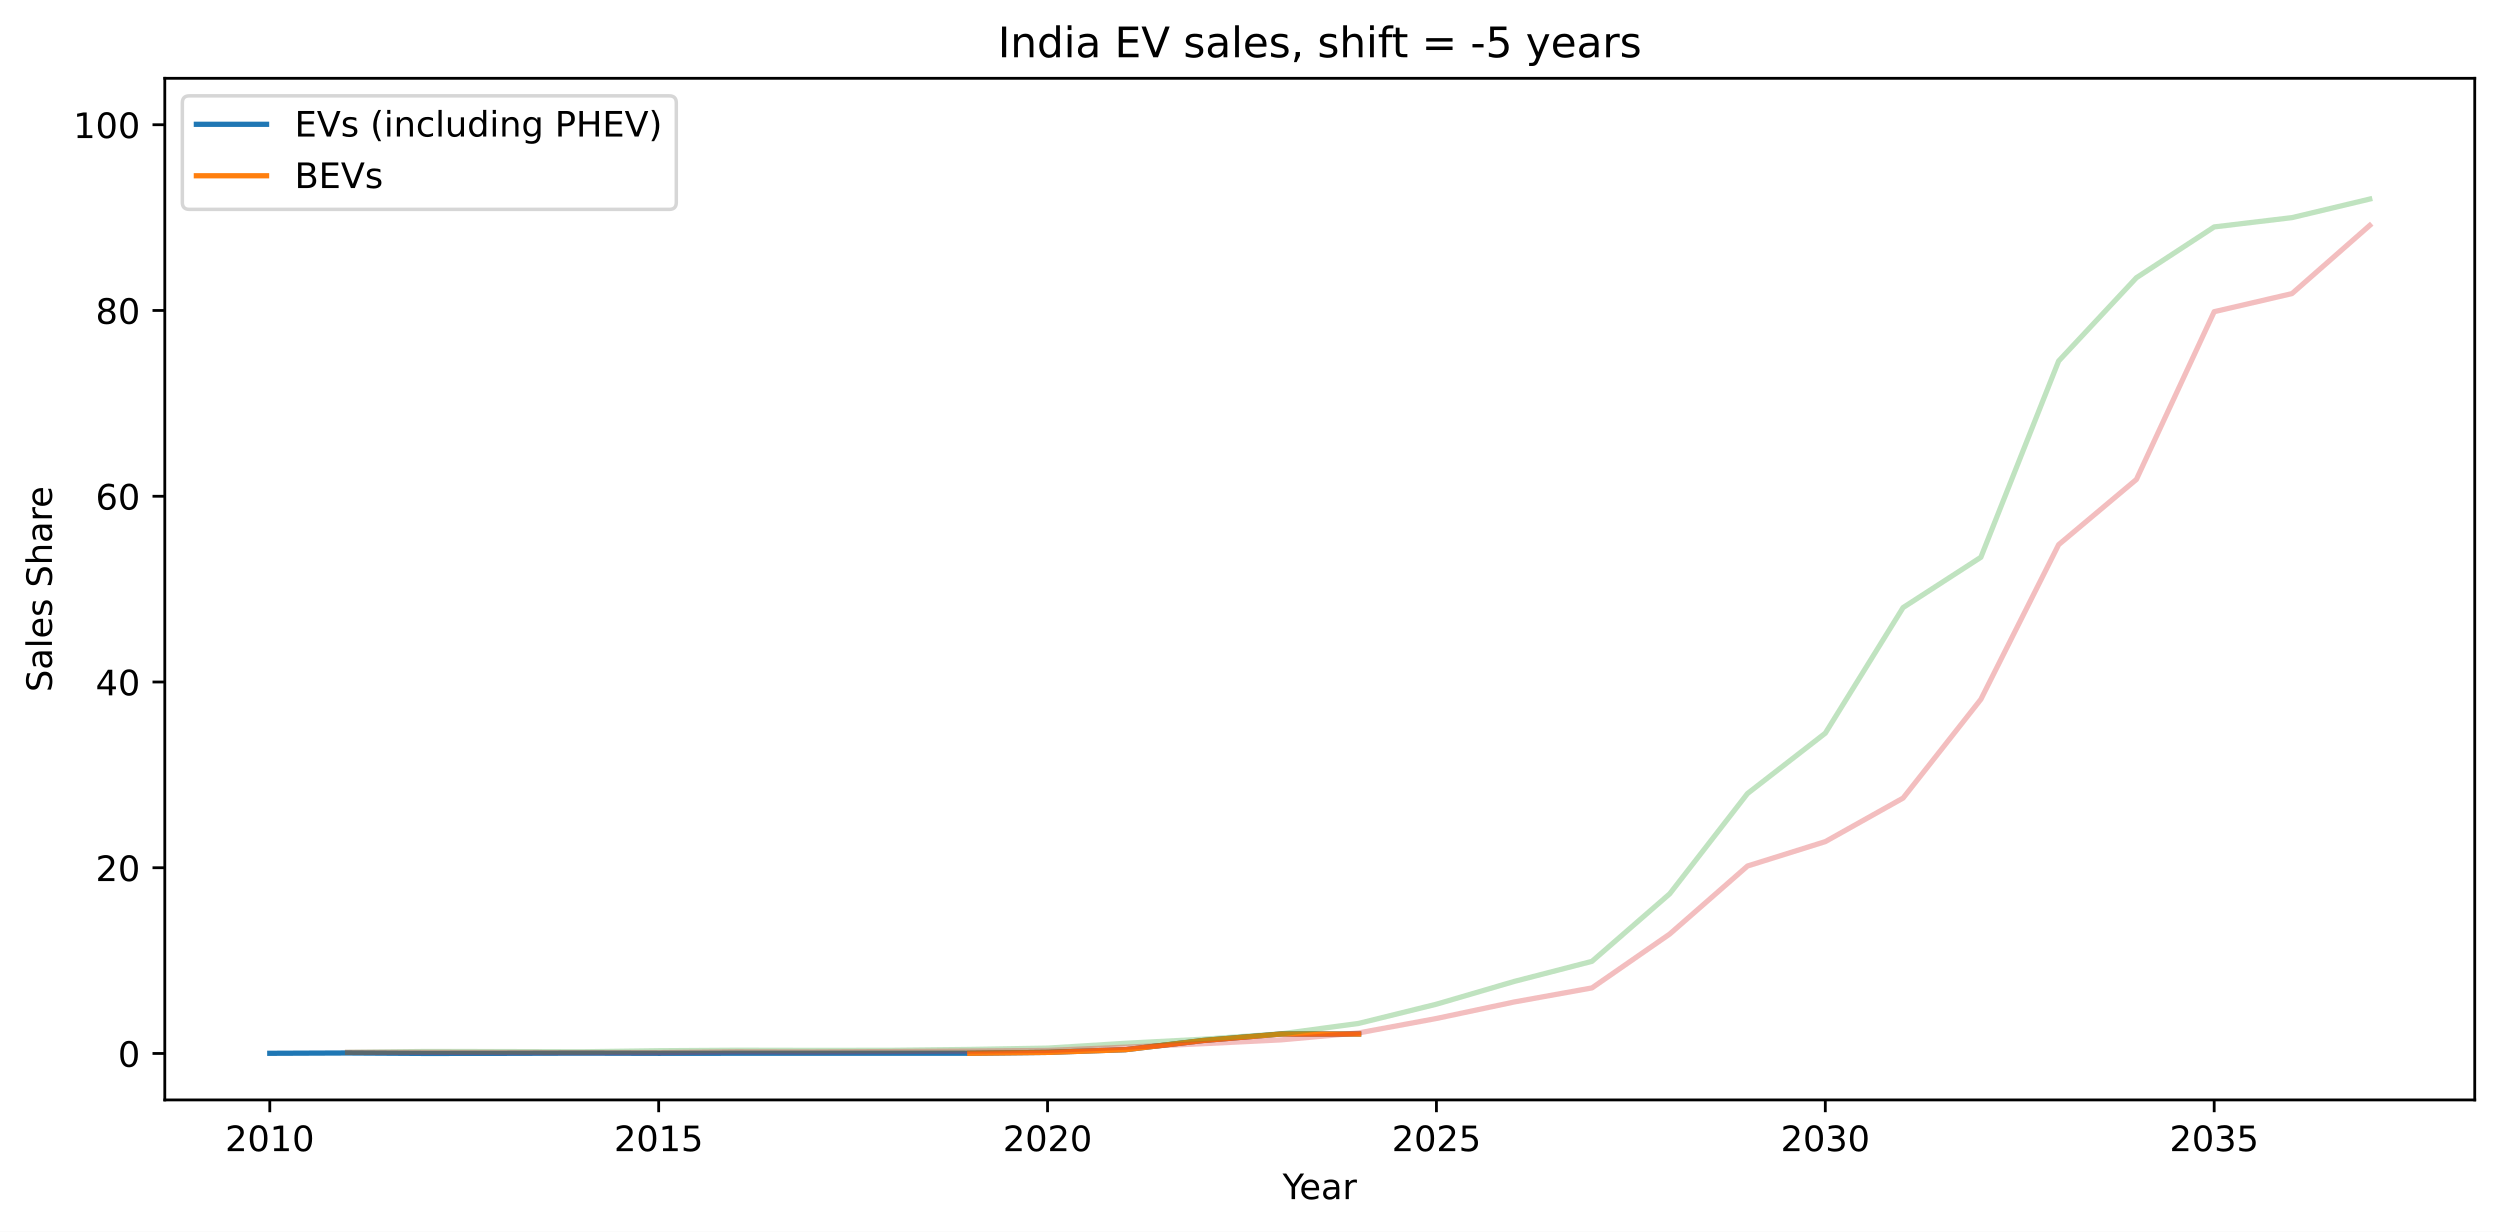
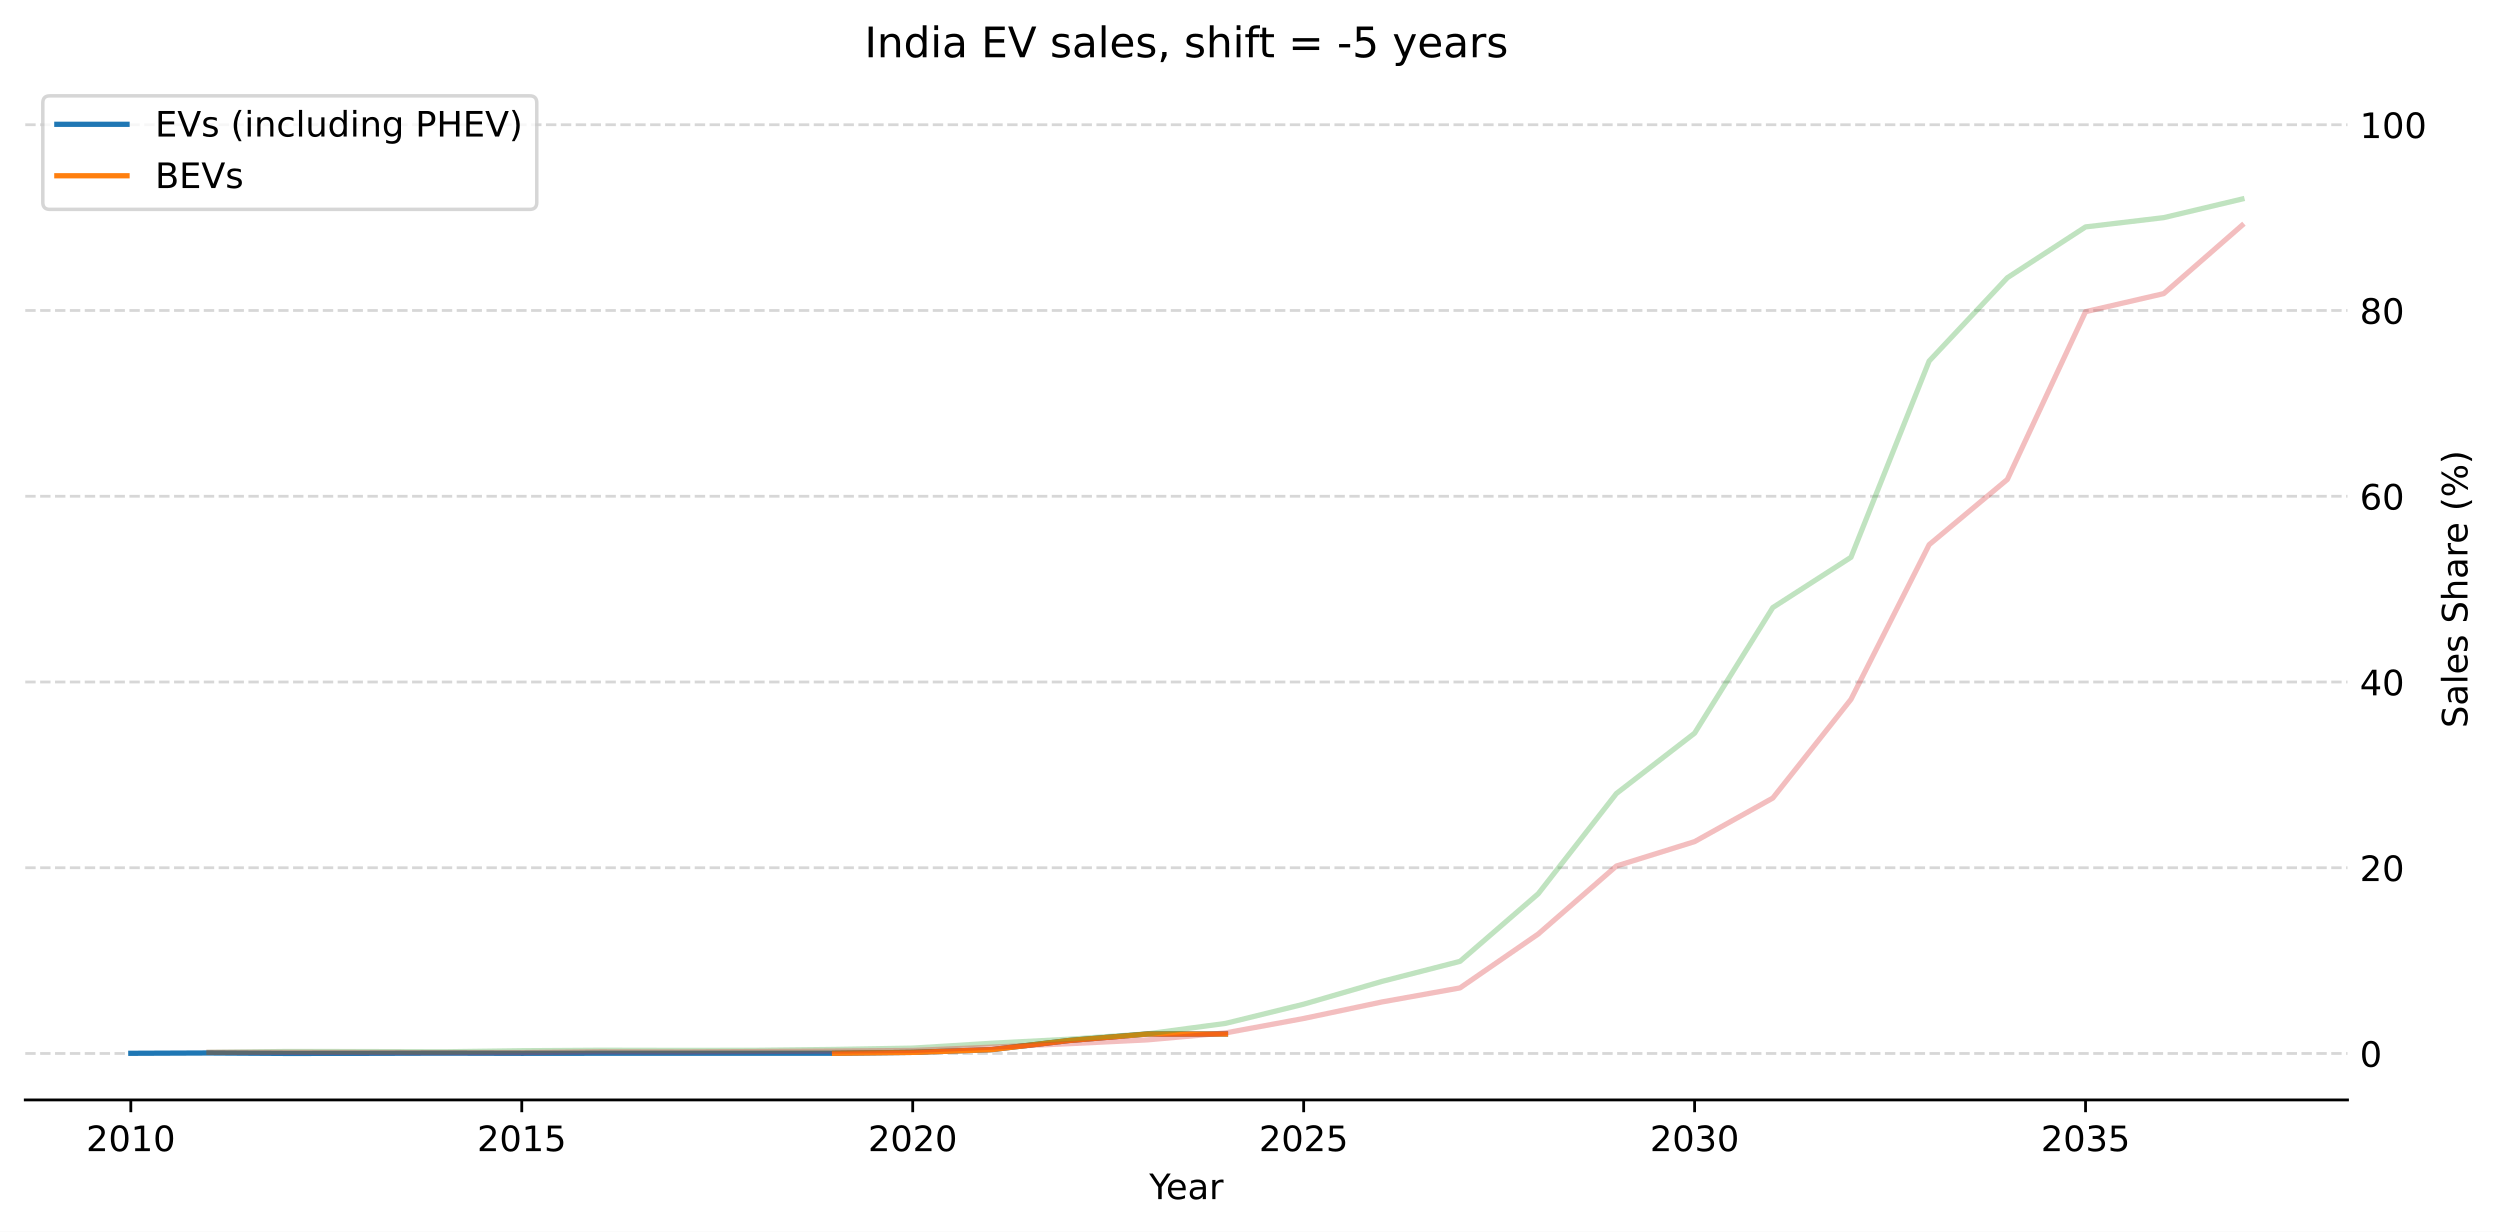
<svg xmlns="http://www.w3.org/2000/svg" xmlns:xlink="http://www.w3.org/1999/xlink" width="712.496pt" height="351.034pt" viewBox="0 0 712.496 351.034" version="1.1">
  <defs>
    <style type="text/css">*{stroke-linejoin: round; stroke-linecap: butt}</style>
  </defs>
  <g id="figure_1">
    <g id="patch_1">
      <path d="M 0 351.034  L 712.496 351.034  L 712.496 0  L 0 0  z " style="fill: #ffffff" />
    </g>
    <g id="axes_1">
      <g id="patch_2">
-         <path d="M 46.966 313.478  L 705.296 313.478  L 705.296 22.318  L 46.966 22.318  z " style="fill: #ffffff" />
+         <path d="M 7.2 313.478  L 669.03 313.478  L 669.03 22.318  L 7.2 22.318  z " style="fill: #ffffff" />
      </g>
      <g id="matplotlib.axis_1">
        <g id="xtick_1">
          <g id="line2d_1">
            <defs>
-               <path id="m85802c4dc6" d="M 0 0  L 0 3.5  " style="stroke: #000000; stroke-width: 0.8" />
-             </defs>
-             <g>
-               <use xlink:href="#m85802c4dc6" x="76.89" y="313.478" style="stroke: #000000; stroke-width: 0.8" />
+               <path id="maf96518557" d="M 0 0  L 0 3.5  " style="stroke: #000000; stroke-width: 0.8" />
+             </defs>
+             <g>
+               <use xlink:href="#maf96518557" x="37.283" y="313.478" style="stroke: #000000; stroke-width: 0.8" />
            </g>
          </g>
          <g id="text_1">
-             <g transform="translate(64.16472 328.0766) scale(0.1 -0.1)">
+             <g transform="translate(24.55818 328.0766) scale(0.1 -0.1)">
              <defs>
                <path id="DejaVuSans-32" d="M 1228 531  L 3431 531  L 3431 0  L 469 0  L 469 531  Q 828 903 1448 1529  Q 2069 2156 2228 2338  Q 2531 2678 2651 2914  Q 2772 3150 2772 3378  Q 2772 3750 2511 3984  Q 2250 4219 1831 4219  Q 1534 4219 1204 4116  Q 875 4013 500 3803  L 500 4441  Q 881 4594 1212 4672  Q 1544 4750 1819 4750  Q 2544 4750 2975 4387  Q 3406 4025 3406 3419  Q 3406 3131 3298 2873  Q 3191 2616 2906 2266  Q 2828 2175 2409 1742  Q 1991 1309 1228 531  z " transform="scale(0.015625)" />
                <path id="DejaVuSans-30" d="M 2034 4250  Q 1547 4250 1301 3770  Q 1056 3291 1056 2328  Q 1056 1369 1301 889  Q 1547 409 2034 409  Q 2525 409 2770 889  Q 3016 1369 3016 2328  Q 3016 3291 2770 3770  Q 2525 4250 2034 4250  z M 2034 4750  Q 2819 4750 3233 4129  Q 3647 3509 3647 2328  Q 3647 1150 3233 529  Q 2819 -91 2034 -91  Q 1250 -91 836 529  Q 422 1150 422 2328  Q 422 3509 836 4129  Q 1250 4750 2034 4750  z " transform="scale(0.015625)" />
                <path id="DejaVuSans-31" d="M 794 531  L 1825 531  L 1825 4091  L 703 3866  L 703 4441  L 1819 4666  L 2450 4666  L 2450 531  L 3481 531  L 3481 0  L 794 0  L 794 531  z " transform="scale(0.015625)" />
              </defs>
              <use xlink:href="#DejaVuSans-32" />
              <use xlink:href="#DejaVuSans-30" transform="translate(63.62305 0)" />
              <use xlink:href="#DejaVuSans-31" transform="translate(127.2461 0)" />
              <use xlink:href="#DejaVuSans-30" transform="translate(190.8691 0)" />
            </g>
          </g>
        </g>
        <g id="xtick_2">
          <g id="line2d_2">
            <g>
-               <use xlink:href="#m85802c4dc6" x="187.72" y="313.478" style="stroke: #000000; stroke-width: 0.8" />
+               <use xlink:href="#maf96518557" x="148.702" y="313.478" style="stroke: #000000; stroke-width: 0.8" />
            </g>
          </g>
          <g id="text_2">
-             <g transform="translate(174.9947 328.0766) scale(0.1 -0.1)">
+             <g transform="translate(135.9774 328.0766) scale(0.1 -0.1)">
              <defs>
                <path id="DejaVuSans-35" d="M 691 4666  L 3169 4666  L 3169 4134  L 1269 4134  L 1269 2991  Q 1406 3038 1543 3061  Q 1681 3084 1819 3084  Q 2600 3084 3056 2656  Q 3513 2228 3513 1497  Q 3513 744 3044 326  Q 2575 -91 1722 -91  Q 1428 -91 1123 -41  Q 819 9 494 109  L 494 744  Q 775 591 1075 516  Q 1375 441 1709 441  Q 2250 441 2565 725  Q 2881 1009 2881 1497  Q 2881 1984 2565 2268  Q 2250 2553 1709 2553  Q 1456 2553 1204 2497  Q 953 2441 691 2322  L 691 4666  z " transform="scale(0.015625)" />
              </defs>
              <use xlink:href="#DejaVuSans-32" />
              <use xlink:href="#DejaVuSans-30" transform="translate(63.62305 0)" />
              <use xlink:href="#DejaVuSans-31" transform="translate(127.2461 0)" />
              <use xlink:href="#DejaVuSans-35" transform="translate(190.8691 0)" />
            </g>
          </g>
        </g>
        <g id="xtick_3">
          <g id="line2d_3">
            <g>
-               <use xlink:href="#m85802c4dc6" x="298.55" y="313.478" style="stroke: #000000; stroke-width: 0.8" />
+               <use xlink:href="#maf96518557" x="260.122" y="313.478" style="stroke: #000000; stroke-width: 0.8" />
            </g>
          </g>
          <g id="text_3">
-             <g transform="translate(285.8246 328.0766) scale(0.1 -0.1)">
+             <g transform="translate(247.3966 328.0766) scale(0.1 -0.1)">
              <use xlink:href="#DejaVuSans-32" />
              <use xlink:href="#DejaVuSans-30" transform="translate(63.62305 0)" />
              <use xlink:href="#DejaVuSans-32" transform="translate(127.2461 0)" />
              <use xlink:href="#DejaVuSans-30" transform="translate(190.8691 0)" />
            </g>
          </g>
        </g>
        <g id="xtick_4">
          <g id="line2d_4">
            <g>
-               <use xlink:href="#m85802c4dc6" x="409.38" y="313.478" style="stroke: #000000; stroke-width: 0.8" />
+               <use xlink:href="#maf96518557" x="371.541" y="313.478" style="stroke: #000000; stroke-width: 0.8" />
            </g>
          </g>
          <g id="text_4">
-             <g transform="translate(396.6546 328.0766) scale(0.1 -0.1)">
+             <g transform="translate(358.8158 328.0766) scale(0.1 -0.1)">
              <use xlink:href="#DejaVuSans-32" />
              <use xlink:href="#DejaVuSans-30" transform="translate(63.62305 0)" />
              <use xlink:href="#DejaVuSans-32" transform="translate(127.2461 0)" />
              <use xlink:href="#DejaVuSans-35" transform="translate(190.8691 0)" />
            </g>
          </g>
        </g>
        <g id="xtick_5">
          <g id="line2d_5">
            <g>
-               <use xlink:href="#m85802c4dc6" x="520.21" y="313.478" style="stroke: #000000; stroke-width: 0.8" />
+               <use xlink:href="#maf96518557" x="482.96" y="313.478" style="stroke: #000000; stroke-width: 0.8" />
            </g>
          </g>
          <g id="text_5">
-             <g transform="translate(507.4846 328.0766) scale(0.1 -0.1)">
+             <g transform="translate(470.2349 328.0766) scale(0.1 -0.1)">
              <defs>
                <path id="DejaVuSans-33" d="M 2597 2516  Q 3050 2419 3304 2112  Q 3559 1806 3559 1356  Q 3559 666 3084 287  Q 2609 -91 1734 -91  Q 1441 -91 1130 -33  Q 819 25 488 141  L 488 750  Q 750 597 1062 519  Q 1375 441 1716 441  Q 2309 441 2620 675  Q 2931 909 2931 1356  Q 2931 1769 2642 2001  Q 2353 2234 1838 2234  L 1294 2234  L 1294 2753  L 1863 2753  Q 2328 2753 2575 2939  Q 2822 3125 2822 3475  Q 2822 3834 2567 4026  Q 2313 4219 1838 4219  Q 1578 4219 1281 4162  Q 984 4106 628 3988  L 628 4550  Q 988 4650 1302 4700  Q 1616 4750 1894 4750  Q 2613 4750 3031 4423  Q 3450 4097 3450 3541  Q 3450 3153 3228 2886  Q 3006 2619 2597 2516  z " transform="scale(0.015625)" />
              </defs>
              <use xlink:href="#DejaVuSans-32" />
              <use xlink:href="#DejaVuSans-30" transform="translate(63.62305 0)" />
              <use xlink:href="#DejaVuSans-33" transform="translate(127.2461 0)" />
              <use xlink:href="#DejaVuSans-30" transform="translate(190.8691 0)" />
            </g>
          </g>
        </g>
        <g id="xtick_6">
          <g id="line2d_6">
            <g>
-               <use xlink:href="#m85802c4dc6" x="631.04" y="313.478" style="stroke: #000000; stroke-width: 0.8" />
+               <use xlink:href="#maf96518557" x="594.379" y="313.478" style="stroke: #000000; stroke-width: 0.8" />
            </g>
          </g>
          <g id="text_6">
-             <g transform="translate(618.3145 328.0766) scale(0.1 -0.1)">
+             <g transform="translate(581.6541 328.0766) scale(0.1 -0.1)">
              <use xlink:href="#DejaVuSans-32" />
              <use xlink:href="#DejaVuSans-30" transform="translate(63.62305 0)" />
              <use xlink:href="#DejaVuSans-33" transform="translate(127.2461 0)" />
              <use xlink:href="#DejaVuSans-35" transform="translate(190.8691 0)" />
            </g>
          </g>
        </g>
        <g id="text_7">
-           <g transform="translate(365.5431 341.7547) scale(0.1 -0.1)">
+           <g transform="translate(327.5275 341.7547) scale(0.1 -0.1)">
            <defs>
              <path id="DejaVuSans-59" d="M -13 4666  L 666 4666  L 1959 2747  L 3244 4666  L 3922 4666  L 2272 2222  L 2272 0  L 1638 0  L 1638 2222  L -13 4666  z " transform="scale(0.015625)" />
              <path id="DejaVuSans-65" d="M 3597 1894  L 3597 1613  L 953 1613  Q 991 1019 1311 708  Q 1631 397 2203 397  Q 2534 397 2845 478  Q 3156 559 3463 722  L 3463 178  Q 3153 47 2828 -22  Q 2503 -91 2169 -91  Q 1331 -91 842 396  Q 353 884 353 1716  Q 353 2575 817 3079  Q 1281 3584 2069 3584  Q 2775 3584 3186 3129  Q 3597 2675 3597 1894  z M 3022 2063  Q 3016 2534 2758 2815  Q 2500 3097 2075 3097  Q 1594 3097 1305 2825  Q 1016 2553 972 2059  L 3022 2063  z " transform="scale(0.015625)" />
              <path id="DejaVuSans-61" d="M 2194 1759  Q 1497 1759 1228 1600  Q 959 1441 959 1056  Q 959 750 1161 570  Q 1363 391 1709 391  Q 2188 391 2477 730  Q 2766 1069 2766 1631  L 2766 1759  L 2194 1759  z M 3341 1997  L 3341 0  L 2766 0  L 2766 531  Q 2569 213 2275 61  Q 1981 -91 1556 -91  Q 1019 -91 701 211  Q 384 513 384 1019  Q 384 1609 779 1909  Q 1175 2209 1959 2209  L 2766 2209  L 2766 2266  Q 2766 2663 2505 2880  Q 2244 3097 1772 3097  Q 1472 3097 1187 3025  Q 903 2953 641 2809  L 641 3341  Q 956 3463 1253 3523  Q 1550 3584 1831 3584  Q 2591 3584 2966 3190  Q 3341 2797 3341 1997  z " transform="scale(0.015625)" />
              <path id="DejaVuSans-72" d="M 2631 2963  Q 2534 3019 2420 3045  Q 2306 3072 2169 3072  Q 1681 3072 1420 2755  Q 1159 2438 1159 1844  L 1159 0  L 581 0  L 581 3500  L 1159 3500  L 1159 2956  Q 1341 3275 1631 3429  Q 1922 3584 2338 3584  Q 2397 3584 2469 3576  Q 2541 3569 2628 3553  L 2631 2963  z " transform="scale(0.015625)" />
            </defs>
            <use xlink:href="#DejaVuSans-59" />
            <use xlink:href="#DejaVuSans-65" transform="translate(47.83398 0)" />
            <use xlink:href="#DejaVuSans-61" transform="translate(109.3574 0)" />
            <use xlink:href="#DejaVuSans-72" transform="translate(170.6367 0)" />
          </g>
        </g>
      </g>
      <g id="matplotlib.axis_2">
        <g id="ytick_1">
          <g id="line2d_7">
-             <defs>
-               <path id="m0d1e63ca27" d="M 0 0  L -3.5 0  " style="stroke: #000000; stroke-width: 0.8" />
-             </defs>
-             <g>
-               <use xlink:href="#m0d1e63ca27" x="46.966" y="300.244" style="stroke: #000000; stroke-width: 0.8" />
-             </g>
-           </g>
+             <path d="M 7.2 300.244  L 669.03 300.244  " clip-path="url(#pb437976368)" style="fill: none; stroke-dasharray: 2.96,1.28; stroke-dashoffset: 0; stroke: #b0b0b0; stroke-opacity: 0.5; stroke-width: 0.8" />
+           </g>
+           <g id="line2d_8" />
          <g id="text_8">
-             <g transform="translate(33.60312 304.0428) scale(0.1 -0.1)">
+             <g transform="translate(672.53 304.0428) scale(0.1 -0.1)">
              <use xlink:href="#DejaVuSans-30" />
            </g>
          </g>
        </g>
        <g id="ytick_2">
-           <g id="line2d_8">
-             <g>
-               <use xlink:href="#m0d1e63ca27" x="46.966" y="247.305" style="stroke: #000000; stroke-width: 0.8" />
-             </g>
-           </g>
+           <g id="line2d_9">
+             <path d="M 7.2 247.305  L 669.03 247.305  " clip-path="url(#pb437976368)" style="fill: none; stroke-dasharray: 2.96,1.28; stroke-dashoffset: 0; stroke: #b0b0b0; stroke-opacity: 0.5; stroke-width: 0.8" />
+           </g>
+           <g id="line2d_10" />
          <g id="text_9">
-             <g transform="translate(27.24063 251.1046) scale(0.1 -0.1)">
+             <g transform="translate(672.53 251.1046) scale(0.1 -0.1)">
              <use xlink:href="#DejaVuSans-32" />
              <use xlink:href="#DejaVuSans-30" transform="translate(63.62305 0)" />
            </g>
          </g>
        </g>
        <g id="ytick_3">
-           <g id="line2d_9">
-             <g>
-               <use xlink:href="#m0d1e63ca27" x="46.966" y="194.367" style="stroke: #000000; stroke-width: 0.8" />
-             </g>
-           </g>
+           <g id="line2d_11">
+             <path d="M 7.2 194.367  L 669.03 194.367  " clip-path="url(#pb437976368)" style="fill: none; stroke-dasharray: 2.96,1.28; stroke-dashoffset: 0; stroke: #b0b0b0; stroke-opacity: 0.5; stroke-width: 0.8" />
+           </g>
+           <g id="line2d_12" />
          <g id="text_10">
-             <g transform="translate(27.24063 198.1664) scale(0.1 -0.1)">
+             <g transform="translate(672.53 198.1664) scale(0.1 -0.1)">
              <defs>
                <path id="DejaVuSans-34" d="M 2419 4116  L 825 1625  L 2419 1625  L 2419 4116  z M 2253 4666  L 3047 4666  L 3047 1625  L 3713 1625  L 3713 1100  L 3047 1100  L 3047 0  L 2419 0  L 2419 1100  L 313 1100  L 313 1709  L 2253 4666  z " transform="scale(0.015625)" />
              </defs>
              <use xlink:href="#DejaVuSans-34" />
              <use xlink:href="#DejaVuSans-30" transform="translate(63.62305 0)" />
            </g>
          </g>
        </g>
        <g id="ytick_4">
-           <g id="line2d_10">
-             <g>
-               <use xlink:href="#m0d1e63ca27" x="46.966" y="141.429" style="stroke: #000000; stroke-width: 0.8" />
-             </g>
-           </g>
+           <g id="line2d_13">
+             <path d="M 7.2 141.429  L 669.03 141.429  " clip-path="url(#pb437976368)" style="fill: none; stroke-dasharray: 2.96,1.28; stroke-dashoffset: 0; stroke: #b0b0b0; stroke-opacity: 0.5; stroke-width: 0.8" />
+           </g>
+           <g id="line2d_14" />
          <g id="text_11">
-             <g transform="translate(27.24063 145.2283) scale(0.1 -0.1)">
+             <g transform="translate(672.53 145.2283) scale(0.1 -0.1)">
              <defs>
                <path id="DejaVuSans-36" d="M 2113 2584  Q 1688 2584 1439 2293  Q 1191 2003 1191 1497  Q 1191 994 1439 701  Q 1688 409 2113 409  Q 2538 409 2786 701  Q 3034 994 3034 1497  Q 3034 2003 2786 2293  Q 2538 2584 2113 2584  z M 3366 4563  L 3366 3988  Q 3128 4100 2886 4159  Q 2644 4219 2406 4219  Q 1781 4219 1451 3797  Q 1122 3375 1075 2522  Q 1259 2794 1537 2939  Q 1816 3084 2150 3084  Q 2853 3084 3261 2657  Q 3669 2231 3669 1497  Q 3669 778 3244 343  Q 2819 -91 2113 -91  Q 1303 -91 875 529  Q 447 1150 447 2328  Q 447 3434 972 4092  Q 1497 4750 2381 4750  Q 2619 4750 2861 4703  Q 3103 4656 3366 4563  z " transform="scale(0.015625)" />
              </defs>
              <use xlink:href="#DejaVuSans-36" />
              <use xlink:href="#DejaVuSans-30" transform="translate(63.62305 0)" />
            </g>
          </g>
        </g>
        <g id="ytick_5">
-           <g id="line2d_11">
-             <g>
-               <use xlink:href="#m0d1e63ca27" x="46.966" y="88.491" style="stroke: #000000; stroke-width: 0.8" />
-             </g>
-           </g>
+           <g id="line2d_15">
+             <path d="M 7.2 88.491  L 669.03 88.491  " clip-path="url(#pb437976368)" style="fill: none; stroke-dasharray: 2.96,1.28; stroke-dashoffset: 0; stroke: #b0b0b0; stroke-opacity: 0.5; stroke-width: 0.8" />
+           </g>
+           <g id="line2d_16" />
          <g id="text_12">
-             <g transform="translate(27.24063 92.29007) scale(0.1 -0.1)">
+             <g transform="translate(672.53 92.29007) scale(0.1 -0.1)">
              <defs>
                <path id="DejaVuSans-38" d="M 2034 2216  Q 1584 2216 1326 1975  Q 1069 1734 1069 1313  Q 1069 891 1326 650  Q 1584 409 2034 409  Q 2484 409 2743 651  Q 3003 894 3003 1313  Q 3003 1734 2745 1975  Q 2488 2216 2034 2216  z M 1403 2484  Q 997 2584 770 2862  Q 544 3141 544 3541  Q 544 4100 942 4425  Q 1341 4750 2034 4750  Q 2731 4750 3128 4425  Q 3525 4100 3525 3541  Q 3525 3141 3298 2862  Q 3072 2584 2669 2484  Q 3125 2378 3379 2068  Q 3634 1759 3634 1313  Q 3634 634 3220 271  Q 2806 -91 2034 -91  Q 1263 -91 848 271  Q 434 634 434 1313  Q 434 1759 690 2068  Q 947 2378 1403 2484  z M 1172 3481  Q 1172 3119 1398 2916  Q 1625 2713 2034 2713  Q 2441 2713 2670 2916  Q 2900 3119 2900 3481  Q 2900 3844 2670 4047  Q 2441 4250 2034 4250  Q 1625 4250 1398 4047  Q 1172 3844 1172 3481  z " transform="scale(0.015625)" />
              </defs>
              <use xlink:href="#DejaVuSans-38" />
              <use xlink:href="#DejaVuSans-30" transform="translate(63.62305 0)" />
            </g>
          </g>
        </g>
        <g id="ytick_6">
-           <g id="line2d_12">
-             <g>
-               <use xlink:href="#m0d1e63ca27" x="46.966" y="35.553" style="stroke: #000000; stroke-width: 0.8" />
-             </g>
-           </g>
+           <g id="line2d_17">
+             <path d="M 7.2 35.553  L 669.03 35.553  " clip-path="url(#pb437976368)" style="fill: none; stroke-dasharray: 2.96,1.28; stroke-dashoffset: 0; stroke: #b0b0b0; stroke-opacity: 0.5; stroke-width: 0.8" />
+           </g>
+           <g id="line2d_18" />
          <g id="text_13">
-             <g transform="translate(20.87813 39.35189) scale(0.1 -0.1)">
+             <g transform="translate(672.53 39.35189) scale(0.1 -0.1)">
              <use xlink:href="#DejaVuSans-31" />
              <use xlink:href="#DejaVuSans-30" transform="translate(63.62305 0)" />
              <use xlink:href="#DejaVuSans-30" transform="translate(127.2461 0)" />
            </g>
          </g>
        </g>
        <g id="text_14">
-           <g transform="translate(14.79844 197.2223) rotate(-90) scale(0.1 -0.1)">
+           <g transform="translate(703.2159 207.4638) rotate(-90) scale(0.1 -0.1)">
            <defs>
              <path id="DejaVuSans-53" d="M 3425 4513  L 3425 3897  Q 3066 4069 2747 4153  Q 2428 4238 2131 4238  Q 1616 4238 1336 4038  Q 1056 3838 1056 3469  Q 1056 3159 1242 3001  Q 1428 2844 1947 2747  L 2328 2669  Q 3034 2534 3370 2195  Q 3706 1856 3706 1288  Q 3706 609 3251 259  Q 2797 -91 1919 -91  Q 1588 -91 1214 -16  Q 841 59 441 206  L 441 856  Q 825 641 1194 531  Q 1563 422 1919 422  Q 2459 422 2753 634  Q 3047 847 3047 1241  Q 3047 1584 2836 1778  Q 2625 1972 2144 2069  L 1759 2144  Q 1053 2284 737 2584  Q 422 2884 422 3419  Q 422 4038 858 4394  Q 1294 4750 2059 4750  Q 2388 4750 2728 4690  Q 3069 4631 3425 4513  z " transform="scale(0.015625)" />
              <path id="DejaVuSans-6c" d="M 603 4863  L 1178 4863  L 1178 0  L 603 0  L 603 4863  z " transform="scale(0.015625)" />
              <path id="DejaVuSans-73" d="M 2834 3397  L 2834 2853  Q 2591 2978 2328 3040  Q 2066 3103 1784 3103  Q 1356 3103 1142 2972  Q 928 2841 928 2578  Q 928 2378 1081 2264  Q 1234 2150 1697 2047  L 1894 2003  Q 2506 1872 2764 1633  Q 3022 1394 3022 966  Q 3022 478 2636 193  Q 2250 -91 1575 -91  Q 1294 -91 989 -36  Q 684 19 347 128  L 347 722  Q 666 556 975 473  Q 1284 391 1588 391  Q 1994 391 2212 530  Q 2431 669 2431 922  Q 2431 1156 2273 1281  Q 2116 1406 1581 1522  L 1381 1569  Q 847 1681 609 1914  Q 372 2147 372 2553  Q 372 3047 722 3315  Q 1072 3584 1716 3584  Q 2034 3584 2315 3537  Q 2597 3491 2834 3397  z " transform="scale(0.015625)" />
              <path id="DejaVuSans-20" transform="scale(0.015625)" />
              <path id="DejaVuSans-68" d="M 3513 2113  L 3513 0  L 2938 0  L 2938 2094  Q 2938 2591 2744 2837  Q 2550 3084 2163 3084  Q 1697 3084 1428 2787  Q 1159 2491 1159 1978  L 1159 0  L 581 0  L 581 4863  L 1159 4863  L 1159 2956  Q 1366 3272 1645 3428  Q 1925 3584 2291 3584  Q 2894 3584 3203 3211  Q 3513 2838 3513 2113  z " transform="scale(0.015625)" />
+               <path id="DejaVuSans-28" d="M 1984 4856  Q 1566 4138 1362 3434  Q 1159 2731 1159 2009  Q 1159 1288 1364 580  Q 1569 -128 1984 -844  L 1484 -844  Q 1016 -109 783 600  Q 550 1309 550 2009  Q 550 2706 781 3412  Q 1013 4119 1484 4856  L 1984 4856  z " transform="scale(0.015625)" />
+               <path id="DejaVuSans-25" d="M 4653 2053  Q 4381 2053 4226 1822  Q 4072 1591 4072 1178  Q 4072 772 4226 539  Q 4381 306 4653 306  Q 4919 306 5073 539  Q 5228 772 5228 1178  Q 5228 1588 5073 1820  Q 4919 2053 4653 2053  z M 4653 2450  Q 5147 2450 5437 2106  Q 5728 1763 5728 1178  Q 5728 594 5436 251  Q 5144 -91 4653 -91  Q 4153 -91 3862 251  Q 3572 594 3572 1178  Q 3572 1766 3864 2108  Q 4156 2450 4653 2450  z M 1428 4353  Q 1159 4353 1004 4120  Q 850 3888 850 3481  Q 850 3069 1003 2837  Q 1156 2606 1428 2606  Q 1700 2606 1854 2837  Q 2009 3069 2009 3481  Q 2009 3884 1853 4118  Q 1697 4353 1428 4353  z M 4250 4750  L 4750 4750  L 1831 -91  L 1331 -91  L 4250 4750  z M 1428 4750  Q 1922 4750 2215 4408  Q 2509 4066 2509 3481  Q 2509 2891 2217 2550  Q 1925 2209 1428 2209  Q 931 2209 642 2551  Q 353 2894 353 3481  Q 353 4063 643 4406  Q 934 4750 1428 4750  z " transform="scale(0.015625)" />
+               <path id="DejaVuSans-29" d="M 513 4856  L 1013 4856  Q 1481 4119 1714 3412  Q 1947 2706 1947 2009  Q 1947 1309 1714 600  Q 1481 -109 1013 -844  L 513 -844  Q 928 -128 1133 580  Q 1338 1288 1338 2009  Q 1338 2731 1133 3434  Q 928 4138 513 4856  z " transform="scale(0.015625)" />
            </defs>
            <use xlink:href="#DejaVuSans-53" />
            <use xlink:href="#DejaVuSans-61" transform="translate(63.47656 0)" />
            <use xlink:href="#DejaVuSans-6c" transform="translate(124.7559 0)" />
            <use xlink:href="#DejaVuSans-65" transform="translate(152.5391 0)" />
            <use xlink:href="#DejaVuSans-73" transform="translate(214.0625 0)" />
            <use xlink:href="#DejaVuSans-20" transform="translate(266.1621 0)" />
            <use xlink:href="#DejaVuSans-53" transform="translate(297.9492 0)" />
            <use xlink:href="#DejaVuSans-68" transform="translate(361.4258 0)" />
            <use xlink:href="#DejaVuSans-61" transform="translate(424.8047 0)" />
            <use xlink:href="#DejaVuSans-72" transform="translate(486.084 0)" />
            <use xlink:href="#DejaVuSans-65" transform="translate(524.9473 0)" />
-           </g>
-         </g>
-       </g>
-       <g id="line2d_13">
-         <path d="M 76.89 300.188  L 99.056 300.095  L 121.222 300.225  L 143.388 300.201  L 165.554 300.143  L 187.72 300.199  L 209.886 300.175  L 232.052 300.162  L 254.218 300.164  L 276.384 300.18  L 298.55 299.926  L 320.716 299.158  L 342.882 296.538  L 365.048 294.685  L 387.214 294.685  " clip-path="url(#pd749068977)" style="fill: none; stroke: #1f77b4; stroke-width: 1.5; stroke-linecap: square" />
-       </g>
-       <g id="line2d_14">
-         <path d="M 276.384 300.181  L 298.55 299.93  L 320.716 299.163  L 342.882 296.54  L 365.048 294.703  L 387.214 294.691  " clip-path="url(#pd749068977)" style="fill: none; stroke: #ff7f0e; stroke-width: 1.5; stroke-linecap: square" />
-       </g>
-       <g id="line2d_15">
-         <path d="M 99.056 299.917  L 121.222 299.67  L 143.388 299.693  L 165.554 299.759  L 187.72 299.456  L 209.886 299.312  L 232.052 299.355  L 254.218 299.333  L 276.384 299.087  L 298.55 298.71  L 320.716 297.337  L 342.882 296.167  L 365.048 294.645  L 387.214 291.668  L 409.38 286.192  L 431.546 279.707  L 453.712 273.98  L 475.878 254.717  L 498.044 226.143  L 520.21 208.951  L 542.376 173.157  L 564.542 158.822  L 586.708 102.89  L 608.874 79.149  L 631.04 64.669  L 653.206 62.022  L 675.372 56.728  " clip-path="url(#pd749068977)" style="fill: none; stroke: #2ca02c; stroke-opacity: 0.3; stroke-width: 1.5; stroke-linecap: square" />
-       </g>
-       <g id="line2d_16">
-         <path d="M 99.056 299.918  L 121.222 299.921  L 143.388 299.955  L 165.554 299.985  L 187.72 299.982  L 209.886 299.757  L 232.052 299.802  L 254.218 299.686  L 276.384 299.553  L 298.55 299.375  L 320.716 298.445  L 342.882 297.452  L 365.048 296.366  L 387.214 294.379  L 409.38 290.264  L 431.546 285.56  L 453.712 281.549  L 475.878 266.187  L 498.044 246.807  L 520.21 239.86  L 542.376 227.448  L 564.542 199.307  L 586.708 155.229  L 608.874 136.636  L 631.04 88.83  L 653.206 83.678  L 675.372 64.237  " clip-path="url(#pd749068977)" style="fill: none; stroke: #d62728; stroke-opacity: 0.3; stroke-width: 1.5; stroke-linecap: square" />
+             <use xlink:href="#DejaVuSans-20" transform="translate(586.4707 0)" />
+             <use xlink:href="#DejaVuSans-28" transform="translate(618.2578 0)" />
+             <use xlink:href="#DejaVuSans-25" transform="translate(657.2715 0)" />
+             <use xlink:href="#DejaVuSans-29" transform="translate(752.291 0)" />
+           </g>
+         </g>
+       </g>
+       <g id="line2d_19">
+         <path d="M 37.283 300.188  L 59.567 300.095  L 81.851 300.225  L 104.135 300.201  L 126.419 300.143  L 148.702 300.199  L 170.986 300.175  L 193.27 300.162  L 215.554 300.164  L 237.838 300.18  L 260.122 299.926  L 282.405 299.158  L 304.689 296.538  L 326.973 294.685  L 349.257 294.685  " clip-path="url(#pb437976368)" style="fill: none; stroke: #1f77b4; stroke-width: 1.5; stroke-linecap: square" />
+       </g>
+       <g id="line2d_20">
+         <path d="M 237.838 300.181  L 260.122 299.93  L 282.405 299.163  L 304.689 296.54  L 326.973 294.703  L 349.257 294.691  " clip-path="url(#pb437976368)" style="fill: none; stroke: #ff7f0e; stroke-width: 1.5; stroke-linecap: square" />
+       </g>
+       <g id="line2d_21">
+         <path d="M 59.567 299.917  L 81.851 299.67  L 104.135 299.693  L 126.419 299.759  L 148.702 299.456  L 170.986 299.312  L 193.27 299.355  L 215.554 299.333  L 237.838 299.087  L 260.122 298.71  L 282.405 297.337  L 304.689 296.167  L 326.973 294.645  L 349.257 291.668  L 371.541 286.192  L 393.825 279.707  L 416.108 273.98  L 438.392 254.717  L 460.676 226.143  L 482.96 208.951  L 505.244 173.157  L 527.528 158.822  L 549.811 102.89  L 572.095 79.149  L 594.379 64.669  L 616.663 62.022  L 638.947 56.728  " clip-path="url(#pb437976368)" style="fill: none; stroke: #2ca02c; stroke-opacity: 0.3; stroke-width: 1.5; stroke-linecap: square" />
+       </g>
+       <g id="line2d_22">
+         <path d="M 59.567 299.918  L 81.851 299.921  L 104.135 299.955  L 126.419 299.985  L 148.702 299.982  L 170.986 299.757  L 193.27 299.802  L 215.554 299.686  L 237.838 299.553  L 260.122 299.375  L 282.405 298.445  L 304.689 297.452  L 326.973 296.366  L 349.257 294.379  L 371.541 290.264  L 393.825 285.56  L 416.108 281.549  L 438.392 266.187  L 460.676 246.807  L 482.96 239.86  L 505.244 227.448  L 527.528 199.307  L 549.811 155.229  L 572.095 136.636  L 594.379 88.83  L 616.663 83.678  L 638.947 64.237  " clip-path="url(#pb437976368)" style="fill: none; stroke: #d62728; stroke-opacity: 0.3; stroke-width: 1.5; stroke-linecap: square" />
      </g>
      <g id="patch_3">
-         <path d="M 46.966 313.478  L 46.966 22.318  " style="fill: none; stroke: #000000; stroke-width: 0.8; stroke-linejoin: miter; stroke-linecap: square" />
-       </g>
-       <g id="patch_4">
-         <path d="M 705.296 313.478  L 705.296 22.318  " style="fill: none; stroke: #000000; stroke-width: 0.8; stroke-linejoin: miter; stroke-linecap: square" />
-       </g>
-       <g id="patch_5">
-         <path d="M 46.966 313.478  L 705.296 313.478  " style="fill: none; stroke: #000000; stroke-width: 0.8; stroke-linejoin: miter; stroke-linecap: square" />
-       </g>
-       <g id="patch_6">
-         <path d="M 46.966 22.318  L 705.296 22.318  " style="fill: none; stroke: #000000; stroke-width: 0.8; stroke-linejoin: miter; stroke-linecap: square" />
+         <path d="M 7.2 313.478  L 669.03 313.478  " style="fill: none; stroke: #000000; stroke-width: 0.8; stroke-linejoin: miter; stroke-linecap: square" />
      </g>
      <g id="text_15">
-         <g transform="translate(284.3981 16.31812) scale(0.12 -0.12)">
+         <g transform="translate(246.3825 16.31812) scale(0.12 -0.12)">
          <defs>
            <path id="DejaVuSans-49" d="M 628 4666  L 1259 4666  L 1259 0  L 628 0  L 628 4666  z " transform="scale(0.015625)" />
            <path id="DejaVuSans-6e" d="M 3513 2113  L 3513 0  L 2938 0  L 2938 2094  Q 2938 2591 2744 2837  Q 2550 3084 2163 3084  Q 1697 3084 1428 2787  Q 1159 2491 1159 1978  L 1159 0  L 581 0  L 581 3500  L 1159 3500  L 1159 2956  Q 1366 3272 1645 3428  Q 1925 3584 2291 3584  Q 2894 3584 3203 3211  Q 3513 2838 3513 2113  z " transform="scale(0.015625)" />
            <path id="DejaVuSans-64" d="M 2906 2969  L 2906 4863  L 3481 4863  L 3481 0  L 2906 0  L 2906 525  Q 2725 213 2448 61  Q 2172 -91 1784 -91  Q 1150 -91 751 415  Q 353 922 353 1747  Q 353 2572 751 3078  Q 1150 3584 1784 3584  Q 2172 3584 2448 3432  Q 2725 3281 2906 2969  z M 947 1747  Q 947 1113 1208 752  Q 1469 391 1925 391  Q 2381 391 2643 752  Q 2906 1113 2906 1747  Q 2906 2381 2643 2742  Q 2381 3103 1925 3103  Q 1469 3103 1208 2742  Q 947 2381 947 1747  z " transform="scale(0.015625)" />
            <path id="DejaVuSans-69" d="M 603 3500  L 1178 3500  L 1178 0  L 603 0  L 603 3500  z M 603 4863  L 1178 4863  L 1178 4134  L 603 4134  L 603 4863  z " transform="scale(0.015625)" />
            <path id="DejaVuSans-45" d="M 628 4666  L 3578 4666  L 3578 4134  L 1259 4134  L 1259 2753  L 3481 2753  L 3481 2222  L 1259 2222  L 1259 531  L 3634 531  L 3634 0  L 628 0  L 628 4666  z " transform="scale(0.015625)" />
            <path id="DejaVuSans-56" d="M 1831 0  L 50 4666  L 709 4666  L 2188 738  L 3669 4666  L 4325 4666  L 2547 0  L 1831 0  z " transform="scale(0.015625)" />
            <path id="DejaVuSans-2c" d="M 750 794  L 1409 794  L 1409 256  L 897 -744  L 494 -744  L 750 256  L 750 794  z " transform="scale(0.015625)" />
            <path id="DejaVuSans-66" d="M 2375 4863  L 2375 4384  L 1825 4384  Q 1516 4384 1395 4259  Q 1275 4134 1275 3809  L 1275 3500  L 2222 3500  L 2222 3053  L 1275 3053  L 1275 0  L 697 0  L 697 3053  L 147 3053  L 147 3500  L 697 3500  L 697 3744  Q 697 4328 969 4595  Q 1241 4863 1831 4863  L 2375 4863  z " transform="scale(0.015625)" />
            <path id="DejaVuSans-74" d="M 1172 4494  L 1172 3500  L 2356 3500  L 2356 3053  L 1172 3053  L 1172 1153  Q 1172 725 1289 603  Q 1406 481 1766 481  L 2356 481  L 2356 0  L 1766 0  Q 1100 0 847 248  Q 594 497 594 1153  L 594 3053  L 172 3053  L 172 3500  L 594 3500  L 594 4494  L 1172 4494  z " transform="scale(0.015625)" />
            <path id="DejaVuSans-3d" d="M 678 2906  L 4684 2906  L 4684 2381  L 678 2381  L 678 2906  z M 678 1631  L 4684 1631  L 4684 1100  L 678 1100  L 678 1631  z " transform="scale(0.015625)" />
            <path id="DejaVuSans-2d" d="M 313 2009  L 1997 2009  L 1997 1497  L 313 1497  L 313 2009  z " transform="scale(0.015625)" />
            <path id="DejaVuSans-79" d="M 2059 -325  Q 1816 -950 1584 -1140  Q 1353 -1331 966 -1331  L 506 -1331  L 506 -850  L 844 -850  Q 1081 -850 1212 -737  Q 1344 -625 1503 -206  L 1606 56  L 191 3500  L 800 3500  L 1894 763  L 2988 3500  L 3597 3500  L 2059 -325  z " transform="scale(0.015625)" />
          </defs>
          <use xlink:href="#DejaVuSans-49" />
          <use xlink:href="#DejaVuSans-6e" transform="translate(29.49219 0)" />
          <use xlink:href="#DejaVuSans-64" transform="translate(92.87109 0)" />
          <use xlink:href="#DejaVuSans-69" transform="translate(156.3477 0)" />
          <use xlink:href="#DejaVuSans-61" transform="translate(184.1309 0)" />
          <use xlink:href="#DejaVuSans-20" transform="translate(245.4102 0)" />
          <use xlink:href="#DejaVuSans-45" transform="translate(277.1973 0)" />
          <use xlink:href="#DejaVuSans-56" transform="translate(340.3809 0)" />
          <use xlink:href="#DejaVuSans-20" transform="translate(408.7891 0)" />
          <use xlink:href="#DejaVuSans-73" transform="translate(440.5762 0)" />
          <use xlink:href="#DejaVuSans-61" transform="translate(492.6758 0)" />
          <use xlink:href="#DejaVuSans-6c" transform="translate(553.9551 0)" />
          <use xlink:href="#DejaVuSans-65" transform="translate(581.7383 0)" />
          <use xlink:href="#DejaVuSans-73" transform="translate(643.2617 0)" />
          <use xlink:href="#DejaVuSans-2c" transform="translate(695.3613 0)" />
          <use xlink:href="#DejaVuSans-20" transform="translate(727.1484 0)" />
          <use xlink:href="#DejaVuSans-73" transform="translate(758.9355 0)" />
          <use xlink:href="#DejaVuSans-68" transform="translate(811.0352 0)" />
          <use xlink:href="#DejaVuSans-69" transform="translate(874.4141 0)" />
          <use xlink:href="#DejaVuSans-66" transform="translate(902.1973 0)" />
          <use xlink:href="#DejaVuSans-74" transform="translate(935.6523 0)" />
          <use xlink:href="#DejaVuSans-20" transform="translate(974.8613 0)" />
          <use xlink:href="#DejaVuSans-3d" transform="translate(1006.648 0)" />
          <use xlink:href="#DejaVuSans-20" transform="translate(1090.438 0)" />
          <use xlink:href="#DejaVuSans-2d" transform="translate(1122.225 0)" />
          <use xlink:href="#DejaVuSans-35" transform="translate(1158.309 0)" />
          <use xlink:href="#DejaVuSans-20" transform="translate(1221.932 0)" />
          <use xlink:href="#DejaVuSans-79" transform="translate(1253.719 0)" />
          <use xlink:href="#DejaVuSans-65" transform="translate(1312.898 0)" />
          <use xlink:href="#DejaVuSans-61" transform="translate(1374.422 0)" />
          <use xlink:href="#DejaVuSans-72" transform="translate(1435.701 0)" />
          <use xlink:href="#DejaVuSans-73" transform="translate(1476.814 0)" />
        </g>
      </g>
      <g id="legend_1">
-         <g id="patch_7">
-           <path d="M 53.966 59.674  L 190.745 59.674  Q 192.745 59.674 192.745 57.674  L 192.745 29.318  Q 192.745 27.318 190.745 27.318  L 53.966 27.318  Q 51.966 27.318 51.966 29.318  L 51.966 57.674  Q 51.966 59.674 53.966 59.674  z " style="fill: #ffffff; opacity: 0.8; stroke: #cccccc; stroke-linejoin: miter" />
-         </g>
-         <g id="line2d_17">
-           <path d="M 55.966 35.417  L 65.966 35.417  L 75.966 35.417  " style="fill: none; stroke: #1f77b4; stroke-width: 1.5; stroke-linecap: square" />
+         <g id="patch_4">
+           <path d="M 14.2 59.674  L 150.98 59.674  Q 152.98 59.674 152.98 57.674  L 152.98 29.318  Q 152.98 27.318 150.98 27.318  L 14.2 27.318  Q 12.2 27.318 12.2 29.318  L 12.2 57.674  Q 12.2 59.674 14.2 59.674  z " style="fill: #ffffff; opacity: 0.8; stroke: #cccccc; stroke-linejoin: miter" />
+         </g>
+         <g id="line2d_23">
+           <path d="M 16.2 35.417  L 26.2 35.417  L 36.2 35.417  " style="fill: none; stroke: #1f77b4; stroke-width: 1.5; stroke-linecap: square" />
        </g>
        <g id="text_16">
-           <g transform="translate(83.96563 38.91656) scale(0.1 -0.1)">
-             <defs>
-               <path id="DejaVuSans-28" d="M 1984 4856  Q 1566 4138 1362 3434  Q 1159 2731 1159 2009  Q 1159 1288 1364 580  Q 1569 -128 1984 -844  L 1484 -844  Q 1016 -109 783 600  Q 550 1309 550 2009  Q 550 2706 781 3412  Q 1013 4119 1484 4856  L 1984 4856  z " transform="scale(0.015625)" />
+           <g transform="translate(44.2 38.91656) scale(0.1 -0.1)">
+             <defs>
              <path id="DejaVuSans-63" d="M 3122 3366  L 3122 2828  Q 2878 2963 2633 3030  Q 2388 3097 2138 3097  Q 1578 3097 1268 2742  Q 959 2388 959 1747  Q 959 1106 1268 751  Q 1578 397 2138 397  Q 2388 397 2633 464  Q 2878 531 3122 666  L 3122 134  Q 2881 22 2623 -34  Q 2366 -91 2075 -91  Q 1284 -91 818 406  Q 353 903 353 1747  Q 353 2603 823 3093  Q 1294 3584 2113 3584  Q 2378 3584 2631 3529  Q 2884 3475 3122 3366  z " transform="scale(0.015625)" />
              <path id="DejaVuSans-75" d="M 544 1381  L 544 3500  L 1119 3500  L 1119 1403  Q 1119 906 1312 657  Q 1506 409 1894 409  Q 2359 409 2629 706  Q 2900 1003 2900 1516  L 2900 3500  L 3475 3500  L 3475 0  L 2900 0  L 2900 538  Q 2691 219 2414 64  Q 2138 -91 1772 -91  Q 1169 -91 856 284  Q 544 659 544 1381  z M 1991 3584  L 1991 3584  z " transform="scale(0.015625)" />
              <path id="DejaVuSans-67" d="M 2906 1791  Q 2906 2416 2648 2759  Q 2391 3103 1925 3103  Q 1463 3103 1205 2759  Q 947 2416 947 1791  Q 947 1169 1205 825  Q 1463 481 1925 481  Q 2391 481 2648 825  Q 2906 1169 2906 1791  z M 3481 434  Q 3481 -459 3084 -895  Q 2688 -1331 1869 -1331  Q 1566 -1331 1297 -1286  Q 1028 -1241 775 -1147  L 775 -588  Q 1028 -725 1275 -790  Q 1522 -856 1778 -856  Q 2344 -856 2625 -561  Q 2906 -266 2906 331  L 2906 616  Q 2728 306 2450 153  Q 2172 0 1784 0  Q 1141 0 747 490  Q 353 981 353 1791  Q 353 2603 747 3093  Q 1141 3584 1784 3584  Q 2172 3584 2450 3431  Q 2728 3278 2906 2969  L 2906 3500  L 3481 3500  L 3481 434  z " transform="scale(0.015625)" />
              <path id="DejaVuSans-50" d="M 1259 4147  L 1259 2394  L 2053 2394  Q 2494 2394 2734 2622  Q 2975 2850 2975 3272  Q 2975 3691 2734 3919  Q 2494 4147 2053 4147  L 1259 4147  z M 628 4666  L 2053 4666  Q 2838 4666 3239 4311  Q 3641 3956 3641 3272  Q 3641 2581 3239 2228  Q 2838 1875 2053 1875  L 1259 1875  L 1259 0  L 628 0  L 628 4666  z " transform="scale(0.015625)" />
              <path id="DejaVuSans-48" d="M 628 4666  L 1259 4666  L 1259 2753  L 3553 2753  L 3553 4666  L 4184 4666  L 4184 0  L 3553 0  L 3553 2222  L 1259 2222  L 1259 0  L 628 0  L 628 4666  z " transform="scale(0.015625)" />
-               <path id="DejaVuSans-29" d="M 513 4856  L 1013 4856  Q 1481 4119 1714 3412  Q 1947 2706 1947 2009  Q 1947 1309 1714 600  Q 1481 -109 1013 -844  L 513 -844  Q 928 -128 1133 580  Q 1338 1288 1338 2009  Q 1338 2731 1133 3434  Q 928 4138 513 4856  z " transform="scale(0.015625)" />
            </defs>
            <use xlink:href="#DejaVuSans-45" />
            <use xlink:href="#DejaVuSans-56" transform="translate(63.18359 0)" />
            <use xlink:href="#DejaVuSans-73" transform="translate(131.5918 0)" />
            <use xlink:href="#DejaVuSans-20" transform="translate(183.6914 0)" />
            <use xlink:href="#DejaVuSans-28" transform="translate(215.4785 0)" />
            <use xlink:href="#DejaVuSans-69" transform="translate(254.4922 0)" />
            <use xlink:href="#DejaVuSans-6e" transform="translate(282.2754 0)" />
            <use xlink:href="#DejaVuSans-63" transform="translate(345.6543 0)" />
            <use xlink:href="#DejaVuSans-6c" transform="translate(400.6348 0)" />
            <use xlink:href="#DejaVuSans-75" transform="translate(428.418 0)" />
            <use xlink:href="#DejaVuSans-64" transform="translate(491.7969 0)" />
            <use xlink:href="#DejaVuSans-69" transform="translate(555.2734 0)" />
            <use xlink:href="#DejaVuSans-6e" transform="translate(583.0566 0)" />
            <use xlink:href="#DejaVuSans-67" transform="translate(646.4355 0)" />
            <use xlink:href="#DejaVuSans-20" transform="translate(709.9121 0)" />
            <use xlink:href="#DejaVuSans-50" transform="translate(741.6992 0)" />
            <use xlink:href="#DejaVuSans-48" transform="translate(802.002 0)" />
            <use xlink:href="#DejaVuSans-45" transform="translate(877.1973 0)" />
            <use xlink:href="#DejaVuSans-56" transform="translate(940.3809 0)" />
            <use xlink:href="#DejaVuSans-29" transform="translate(1008.789 0)" />
          </g>
        </g>
-         <g id="line2d_18">
-           <path d="M 55.966 50.095  L 65.966 50.095  L 75.966 50.095  " style="fill: none; stroke: #ff7f0e; stroke-width: 1.5; stroke-linecap: square" />
+         <g id="line2d_24">
+           <path d="M 16.2 50.095  L 26.2 50.095  L 36.2 50.095  " style="fill: none; stroke: #ff7f0e; stroke-width: 1.5; stroke-linecap: square" />
        </g>
        <g id="text_17">
-           <g transform="translate(83.96563 53.59469) scale(0.1 -0.1)">
+           <g transform="translate(44.2 53.59469) scale(0.1 -0.1)">
            <defs>
              <path id="DejaVuSans-42" d="M 1259 2228  L 1259 519  L 2272 519  Q 2781 519 3026 730  Q 3272 941 3272 1375  Q 3272 1813 3026 2020  Q 2781 2228 2272 2228  L 1259 2228  z M 1259 4147  L 1259 2741  L 2194 2741  Q 2656 2741 2882 2914  Q 3109 3088 3109 3444  Q 3109 3797 2882 3972  Q 2656 4147 2194 4147  L 1259 4147  z M 628 4666  L 2241 4666  Q 2963 4666 3353 4366  Q 3744 4066 3744 3513  Q 3744 3084 3544 2831  Q 3344 2578 2956 2516  Q 3422 2416 3680 2098  Q 3938 1781 3938 1306  Q 3938 681 3513 340  Q 3088 0 2303 0  L 628 0  L 628 4666  z " transform="scale(0.015625)" />
            </defs>
            <use xlink:href="#DejaVuSans-42" />
            <use xlink:href="#DejaVuSans-45" transform="translate(68.60352 0)" />
            <use xlink:href="#DejaVuSans-56" transform="translate(131.7871 0)" />
            <use xlink:href="#DejaVuSans-73" transform="translate(200.1953 0)" />
          </g>
        </g>
      </g>
    </g>
  </g>
  <defs>
-     <clipPath id="pd749068977">
-       <rect x="46.966" y="22.318" width="658.33" height="291.16" />
+     <clipPath id="pb437976368">
+       <rect x="7.2" y="22.318" width="661.83" height="291.16" />
    </clipPath>
  </defs>
</svg>
